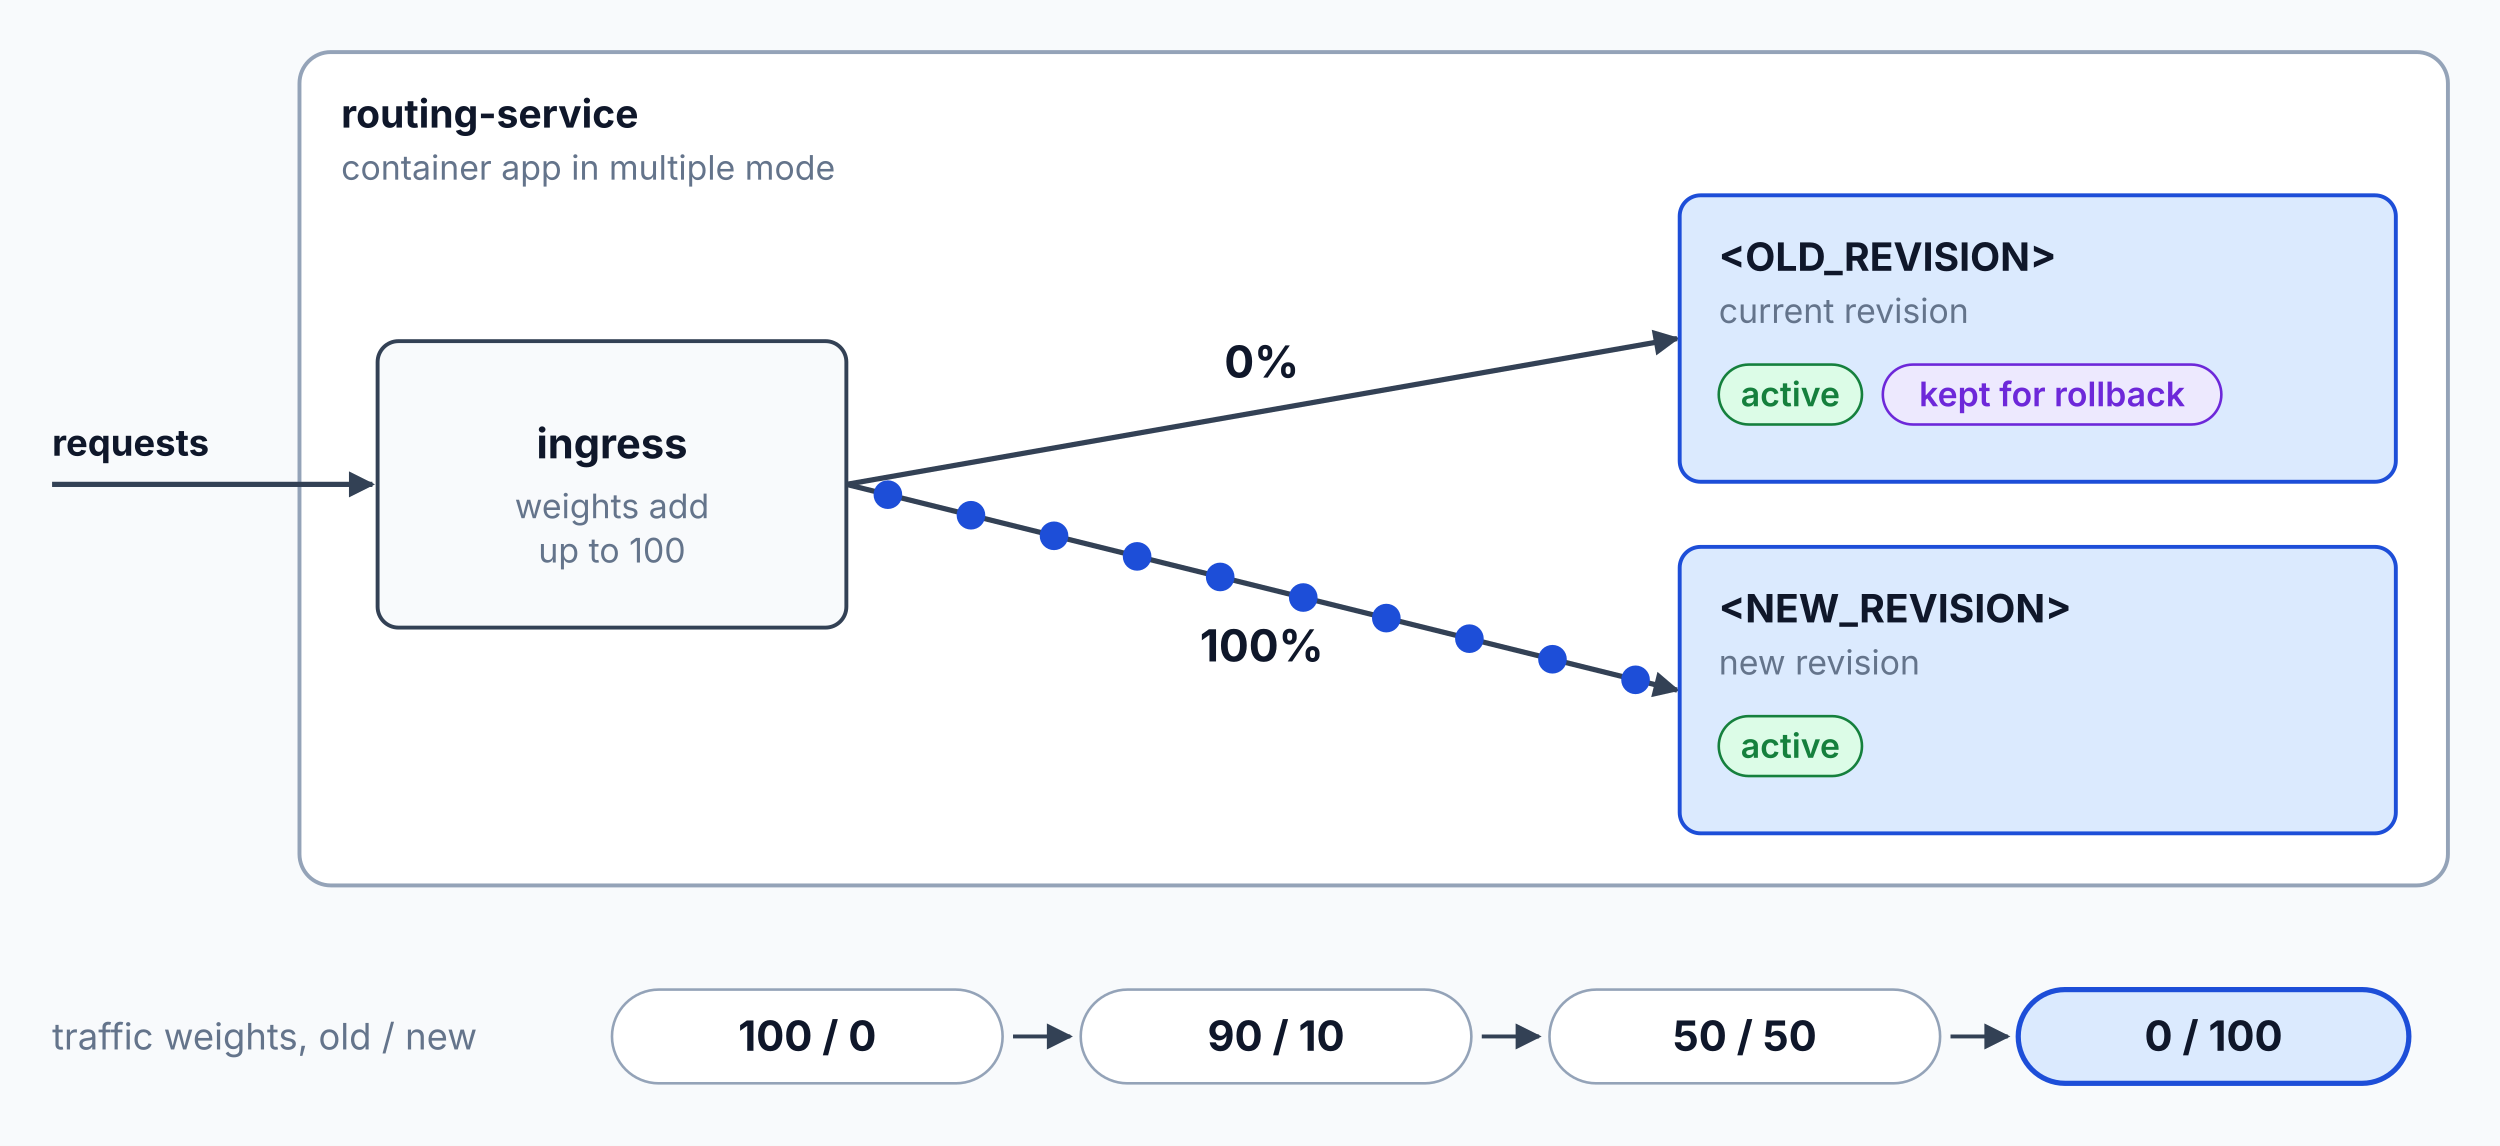
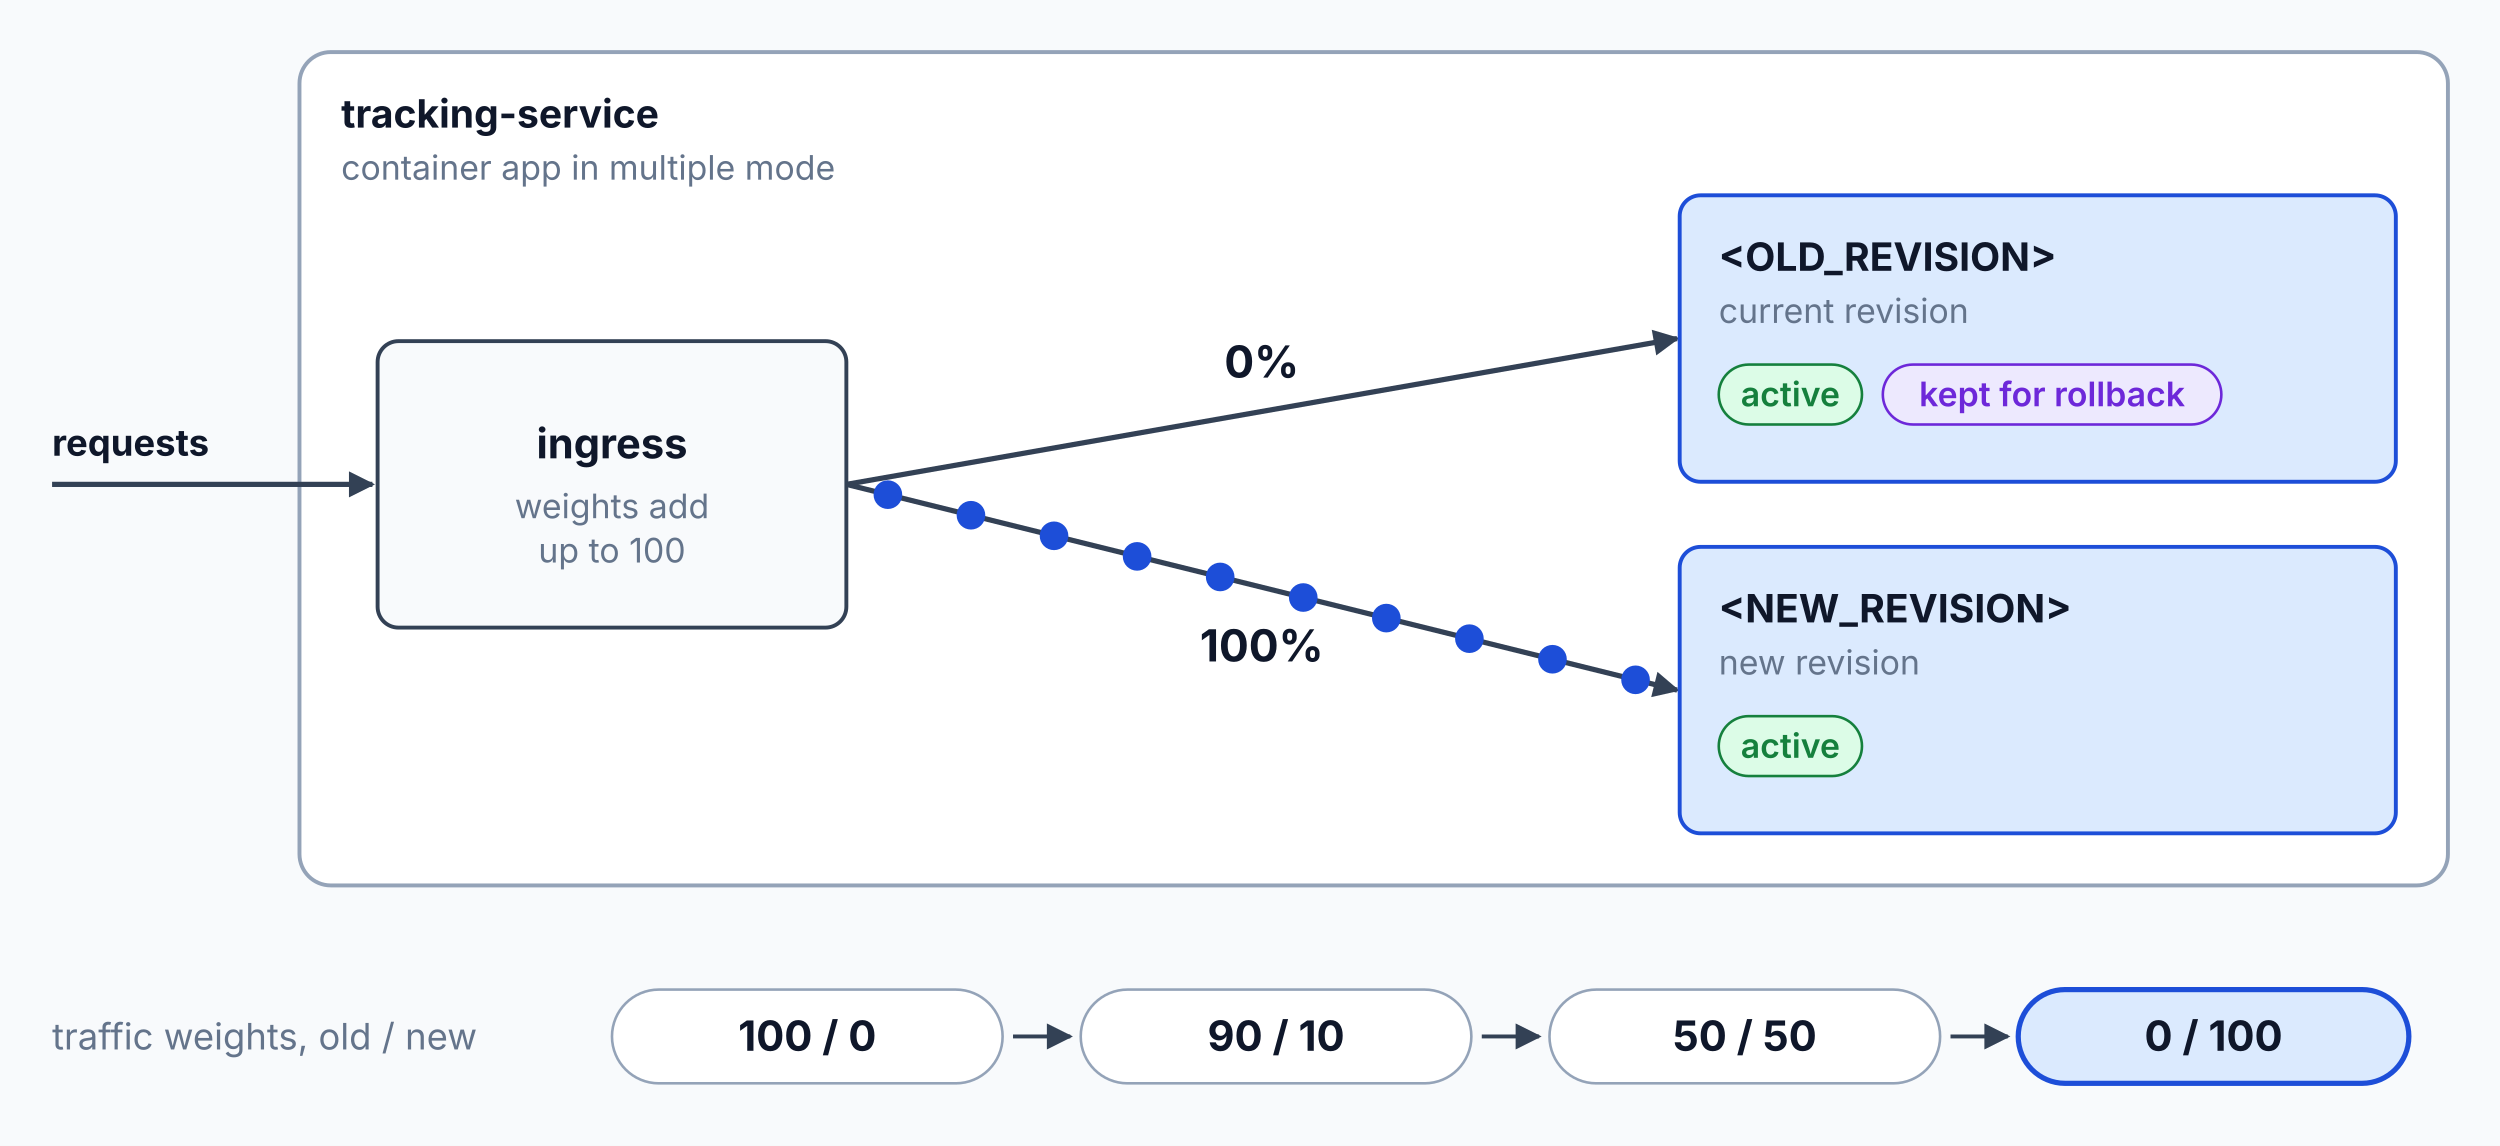
<svg xmlns="http://www.w3.org/2000/svg" viewBox="0 0 1920 880" width="1920" height="880" font-family="'Segoe UI', Inter, Arial, sans-serif" role="img" aria-labelledby="title desc">
  <style>
.oE,.oO,.o5,.nE,.nO,.n5,.w1,.w2,.w3,.w4{animation-duration:16s;animation-iteration-count:infinite;animation-timing-function:linear}
.up,.dn{animation-duration:1.6s;animation-iteration-count:infinite;animation-timing-function:linear}
.up{animation-name:up}
.dn{animation-name:dn}
.oE{animation-name:oE}
.oO{animation-name:oO}
.o5{animation-name:o5}
.nE{animation-name:nE}
.nO{animation-name:nO}
.n5{animation-name:n5}
.w1{animation-name:w1}
.w2{animation-name:w2}
.w3{animation-name:w3}
.w4{animation-name:w4}
@keyframes up{0%{transform:translate(0px,0px);opacity:0}6%,94%{opacity:1}100%{transform:translate(638px,-112px);opacity:0}}
@keyframes dn{0%{transform:translate(0px,0px);opacity:0}6%,94%{opacity:1}100%{transform:translate(638px,158px);opacity:0}}
@keyframes oE{0%,65.9%{opacity:1}66%,100%{opacity:0}}
@keyframes oO{0%,43.9%{opacity:1}44%,100%{opacity:0}}
@keyframes o5{0%,21.9%{opacity:1}22%,100%{opacity:0}}
@keyframes nE{0%,65.9%{opacity:0}66%,100%{opacity:1}}
@keyframes nO{0%,43.9%{opacity:0}44%,100%{opacity:1}}
@keyframes n5{0%,21.9%{opacity:0}22%,100%{opacity:1}}
@keyframes w1{0%,21.9%{opacity:1}22%,100%{opacity:0}}
@keyframes w2{0%,21.9%{opacity:0}22%,43.9%{opacity:1}44%,100%{opacity:0}}
@keyframes w3{0%,43.9%{opacity:0}44%,65.9%{opacity:1}66%,100%{opacity:0}}
@keyframes w4{0%,65.9%{opacity:0}66%,100%{opacity:1}}
@media (prefers-reduced-motion: reduce){*{animation:none !important}}
</style>
  <defs>
    <marker id="ah" viewBox="0 0 10 10" refX="9" refY="5" markerUnits="userSpaceOnUse" markerWidth="20" markerHeight="20" orient="auto">
      <path d="M0 0L10 5L0 10z" fill="#334155" />
    </marker>
  </defs>
  <rect width="1920" height="880" fill="#F8FAFC" />
  <rect x="230" y="40" width="1650" height="640" rx="24" fill="#FFFFFF" stroke="#94A3B8" stroke-width="3" />
-   <text x="262" y="98" font-size="30" font-weight="700" fill="#0F172A">routing-service</text>
+   <text x="262" y="98" font-size="30" font-weight="700" fill="#0F172A">tracking-service</text>
  <text x="262" y="138" font-size="26" fill="#64748B">container app in multiple mode</text>
  <text x="40" y="350" font-size="28" font-weight="700" fill="#0F172A">requests</text>
  <line x1="40" y1="372" x2="286" y2="372" stroke="#334155" stroke-width="4" marker-end="url(#ah)" />
  <rect x="290" y="262" width="360" height="220" rx="16" fill="#F8FAFC" stroke="#334155" stroke-width="3" />
  <text x="470" y="352" font-size="32" font-weight="700" fill="#0F172A" text-anchor="middle">ingress</text>
  <g font-size="26" fill="#64748B" text-anchor="middle">
    <text x="470" y="398">weights add</text>
    <text x="470" y="432">up to 100</text>
  </g>
  <g stroke="#334155" stroke-width="4" marker-end="url(#ah)">
    <line x1="650" y1="372" x2="1288" y2="260" />
    <line x1="650" y1="372" x2="1288" y2="530" />
  </g>
  <g fill="#DBEAFE" stroke="#1D4ED8" stroke-width="3">
    <rect x="1290" y="150" width="550" height="220" rx="16" />
    <rect x="1290" y="420" width="550" height="220" rx="16" />
  </g>
  <g font-size="30" font-weight="700" fill="#0F172A">
    <text x="1320" y="208">&lt;OLD_REVISION&gt;</text>
    <text x="1320" y="478">&lt;NEW_REVISION&gt;</text>
  </g>
  <g font-size="26" fill="#64748B">
    <text x="1320" y="248">current revision</text>
    <text x="1320" y="518">new revision</text>
  </g>
  <g fill="#DCFCE7" stroke="#15803D" stroke-width="2">
    <rect x="1320" y="280" width="110" height="46" rx="23" />
    <rect x="1320" y="550" width="110" height="46" rx="23" />
  </g>
  <g font-size="26" font-weight="600" fill="#15803D" text-anchor="middle">
    <text x="1375" y="312">active</text>
    <text x="1375" y="582">active</text>
  </g>
  <g class="w4">
    <rect x="1446" y="280" width="260" height="46" rx="23" fill="#EDE9FE" stroke="#6D28D9" stroke-width="2" />
    <text x="1576" y="312" font-size="26" font-weight="600" fill="#6D28D9" text-anchor="middle">kept for rollback</text>
  </g>
  <g font-size="34" font-weight="700" fill="#0F172A" text-anchor="middle">
    <text class="w1" opacity="0" x="969" y="290">100%</text>
    <text class="w2" opacity="0" x="969" y="290">90%</text>
    <text class="w3" opacity="0" x="969" y="290">50%</text>
    <text class="w4" x="969" y="290">0%</text>
    <text class="w1" opacity="0" x="969" y="508">0%</text>
    <text class="w2" opacity="0" x="969" y="508">10%</text>
    <text class="w3" opacity="0" x="969" y="508">50%</text>
    <text class="w4" x="969" y="508">100%</text>
  </g>
  <g fill="#1D4ED8">
    <g class="oE" opacity="0">
      <circle class="up" style="animation-delay:-0.00s" cx="650" cy="372" r="11" transform="translate(31.9 -5.6)" />
    </g>
    <g class="oO" opacity="0">
      <circle class="up" style="animation-delay:-0.16s" cx="650" cy="372" r="11" transform="translate(95.7 -16.8)" />
    </g>
    <g class="oE" opacity="0">
      <circle class="up" style="animation-delay:-0.32s" cx="650" cy="372" r="11" transform="translate(159.5 -28.0)" />
    </g>
    <g class="oO" opacity="0">
      <circle class="up" style="animation-delay:-0.48s" cx="650" cy="372" r="11" transform="translate(223.3 -39.2)" />
    </g>
    <g class="oE" opacity="0">
      <circle class="up" style="animation-delay:-0.64s" cx="650" cy="372" r="11" transform="translate(287.1 -50.4)" />
    </g>
    <g class="o5" opacity="0">
      <circle class="up" style="animation-delay:-0.80s" cx="650" cy="372" r="11" transform="translate(350.9 -61.6)" />
    </g>
    <g class="oE" opacity="0">
      <circle class="up" style="animation-delay:-0.96s" cx="650" cy="372" r="11" transform="translate(414.7 -72.8)" />
    </g>
    <g class="oO" opacity="0">
      <circle class="up" style="animation-delay:-1.12s" cx="650" cy="372" r="11" transform="translate(478.5 -84.0)" />
    </g>
    <g class="oE" opacity="0">
      <circle class="up" style="animation-delay:-1.28s" cx="650" cy="372" r="11" transform="translate(542.3 -95.2)" />
    </g>
    <g class="oO" opacity="0">
      <circle class="up" style="animation-delay:-1.44s" cx="650" cy="372" r="11" transform="translate(606.1 -106.4)" />
    </g>
    <g class="nE">
      <circle class="dn" style="animation-delay:-0.00s" cx="650" cy="372" r="11" transform="translate(31.9 7.9)" />
    </g>
    <g class="nO">
      <circle class="dn" style="animation-delay:-0.16s" cx="650" cy="372" r="11" transform="translate(95.7 23.7)" />
    </g>
    <g class="nE">
      <circle class="dn" style="animation-delay:-0.32s" cx="650" cy="372" r="11" transform="translate(159.5 39.5)" />
    </g>
    <g class="nO">
      <circle class="dn" style="animation-delay:-0.48s" cx="650" cy="372" r="11" transform="translate(223.3 55.3)" />
    </g>
    <g class="nE">
      <circle class="dn" style="animation-delay:-0.64s" cx="650" cy="372" r="11" transform="translate(287.1 71.1)" />
    </g>
    <g class="n5">
      <circle class="dn" style="animation-delay:-0.80s" cx="650" cy="372" r="11" transform="translate(350.9 86.9)" />
    </g>
    <g class="nE">
      <circle class="dn" style="animation-delay:-0.96s" cx="650" cy="372" r="11" transform="translate(414.7 102.7)" />
    </g>
    <g class="nO">
      <circle class="dn" style="animation-delay:-1.12s" cx="650" cy="372" r="11" transform="translate(478.5 118.5)" />
    </g>
    <g class="nE">
      <circle class="dn" style="animation-delay:-1.28s" cx="650" cy="372" r="11" transform="translate(542.3 134.3)" />
    </g>
    <g class="nO">
      <circle class="dn" style="animation-delay:-1.44s" cx="650" cy="372" r="11" transform="translate(606.1 150.1)" />
    </g>
  </g>
  <text x="40" y="806" font-size="28" fill="#64748B">traffic weights, old / new</text>
  <g fill="#FFFFFF" stroke="#94A3B8" stroke-width="2">
    <rect x="470" y="760" width="300" height="72" rx="36" />
    <rect x="830" y="760" width="300" height="72" rx="36" />
    <rect x="1190" y="760" width="300" height="72" rx="36" />
    <rect x="1550" y="760" width="300" height="72" rx="36" />
  </g>
  <g fill="#DBEAFE" stroke="#1D4ED8" stroke-width="4">
    <rect class="w1" opacity="0" x="470" y="760" width="300" height="72" rx="36" />
    <rect class="w2" opacity="0" x="830" y="760" width="300" height="72" rx="36" />
    <rect class="w3" opacity="0" x="1190" y="760" width="300" height="72" rx="36" />
    <rect class="w4" x="1550" y="760" width="300" height="72" rx="36" />
  </g>
  <g font-size="32" font-weight="700" fill="#0F172A" text-anchor="middle">
    <text x="620" y="807">100 / 0</text>
    <text x="980" y="807">90 / 10</text>
    <text x="1340" y="807">50 / 50</text>
    <text x="1700" y="807">0 / 100</text>
  </g>
  <g stroke="#334155" stroke-width="3" marker-end="url(#ah)">
    <line x1="778" y1="796" x2="822" y2="796" />
    <line x1="1138" y1="796" x2="1182" y2="796" />
    <line x1="1498" y1="796" x2="1542" y2="796" />
  </g>
</svg>
